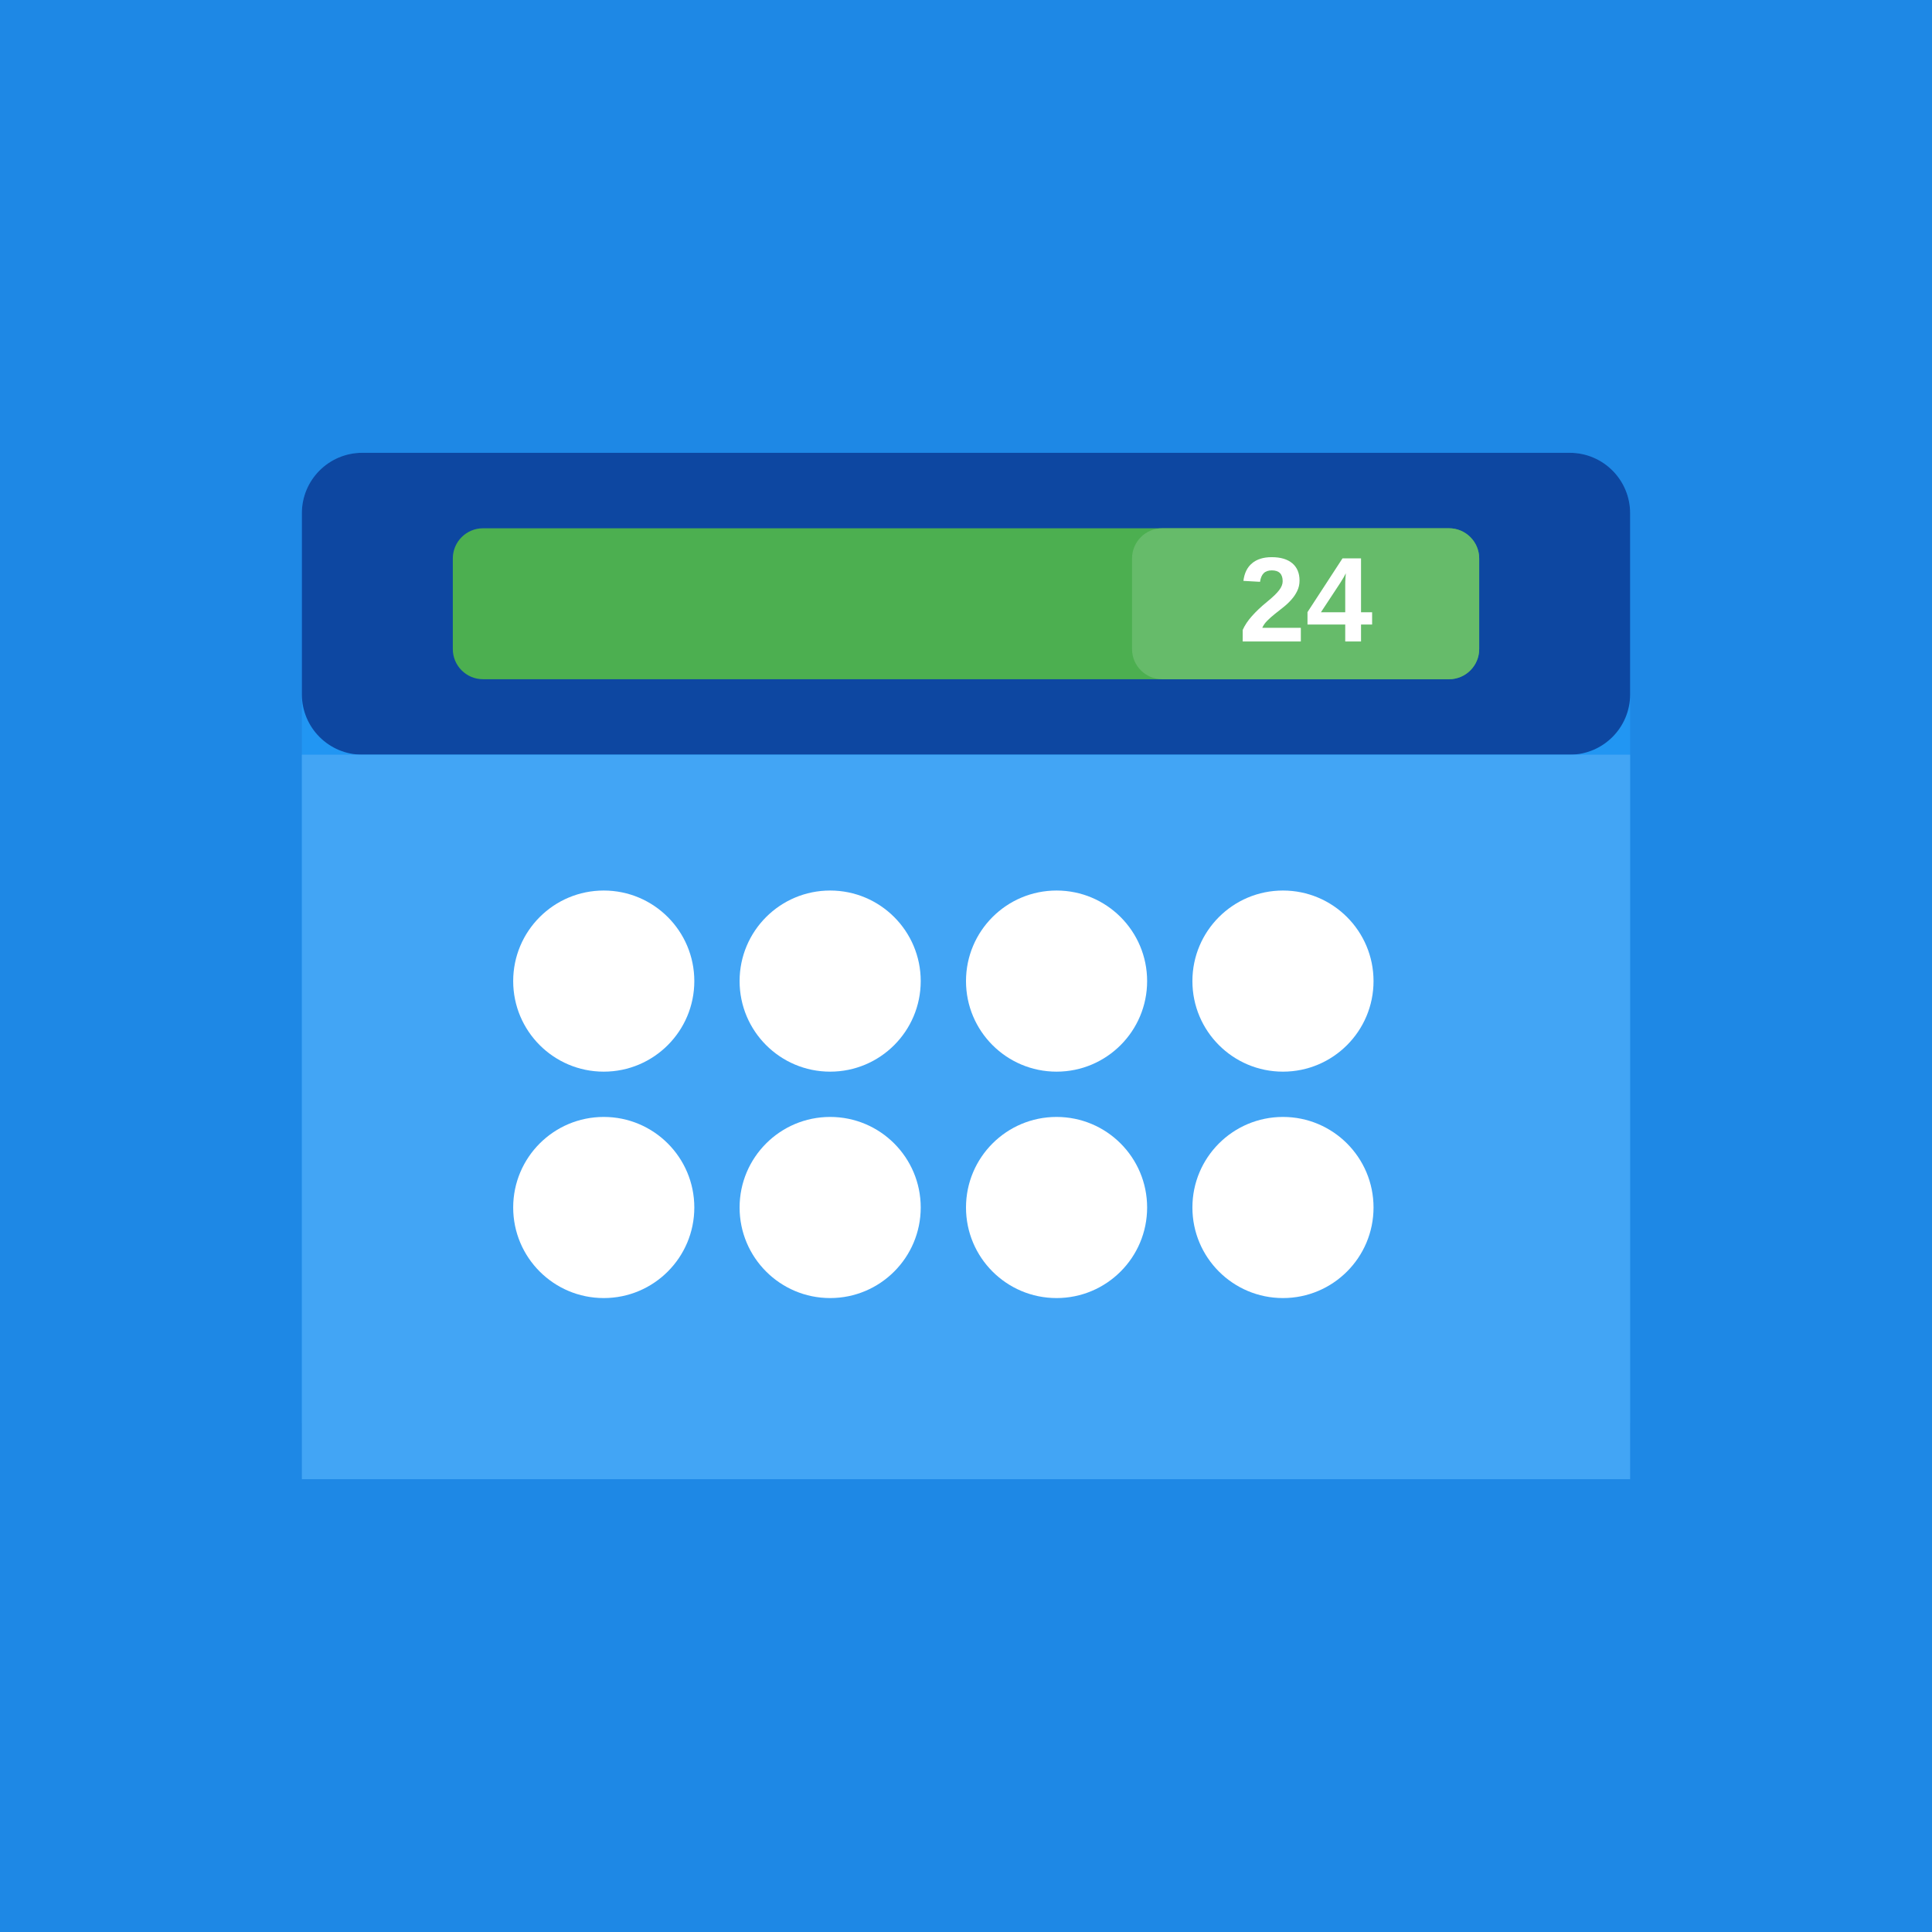
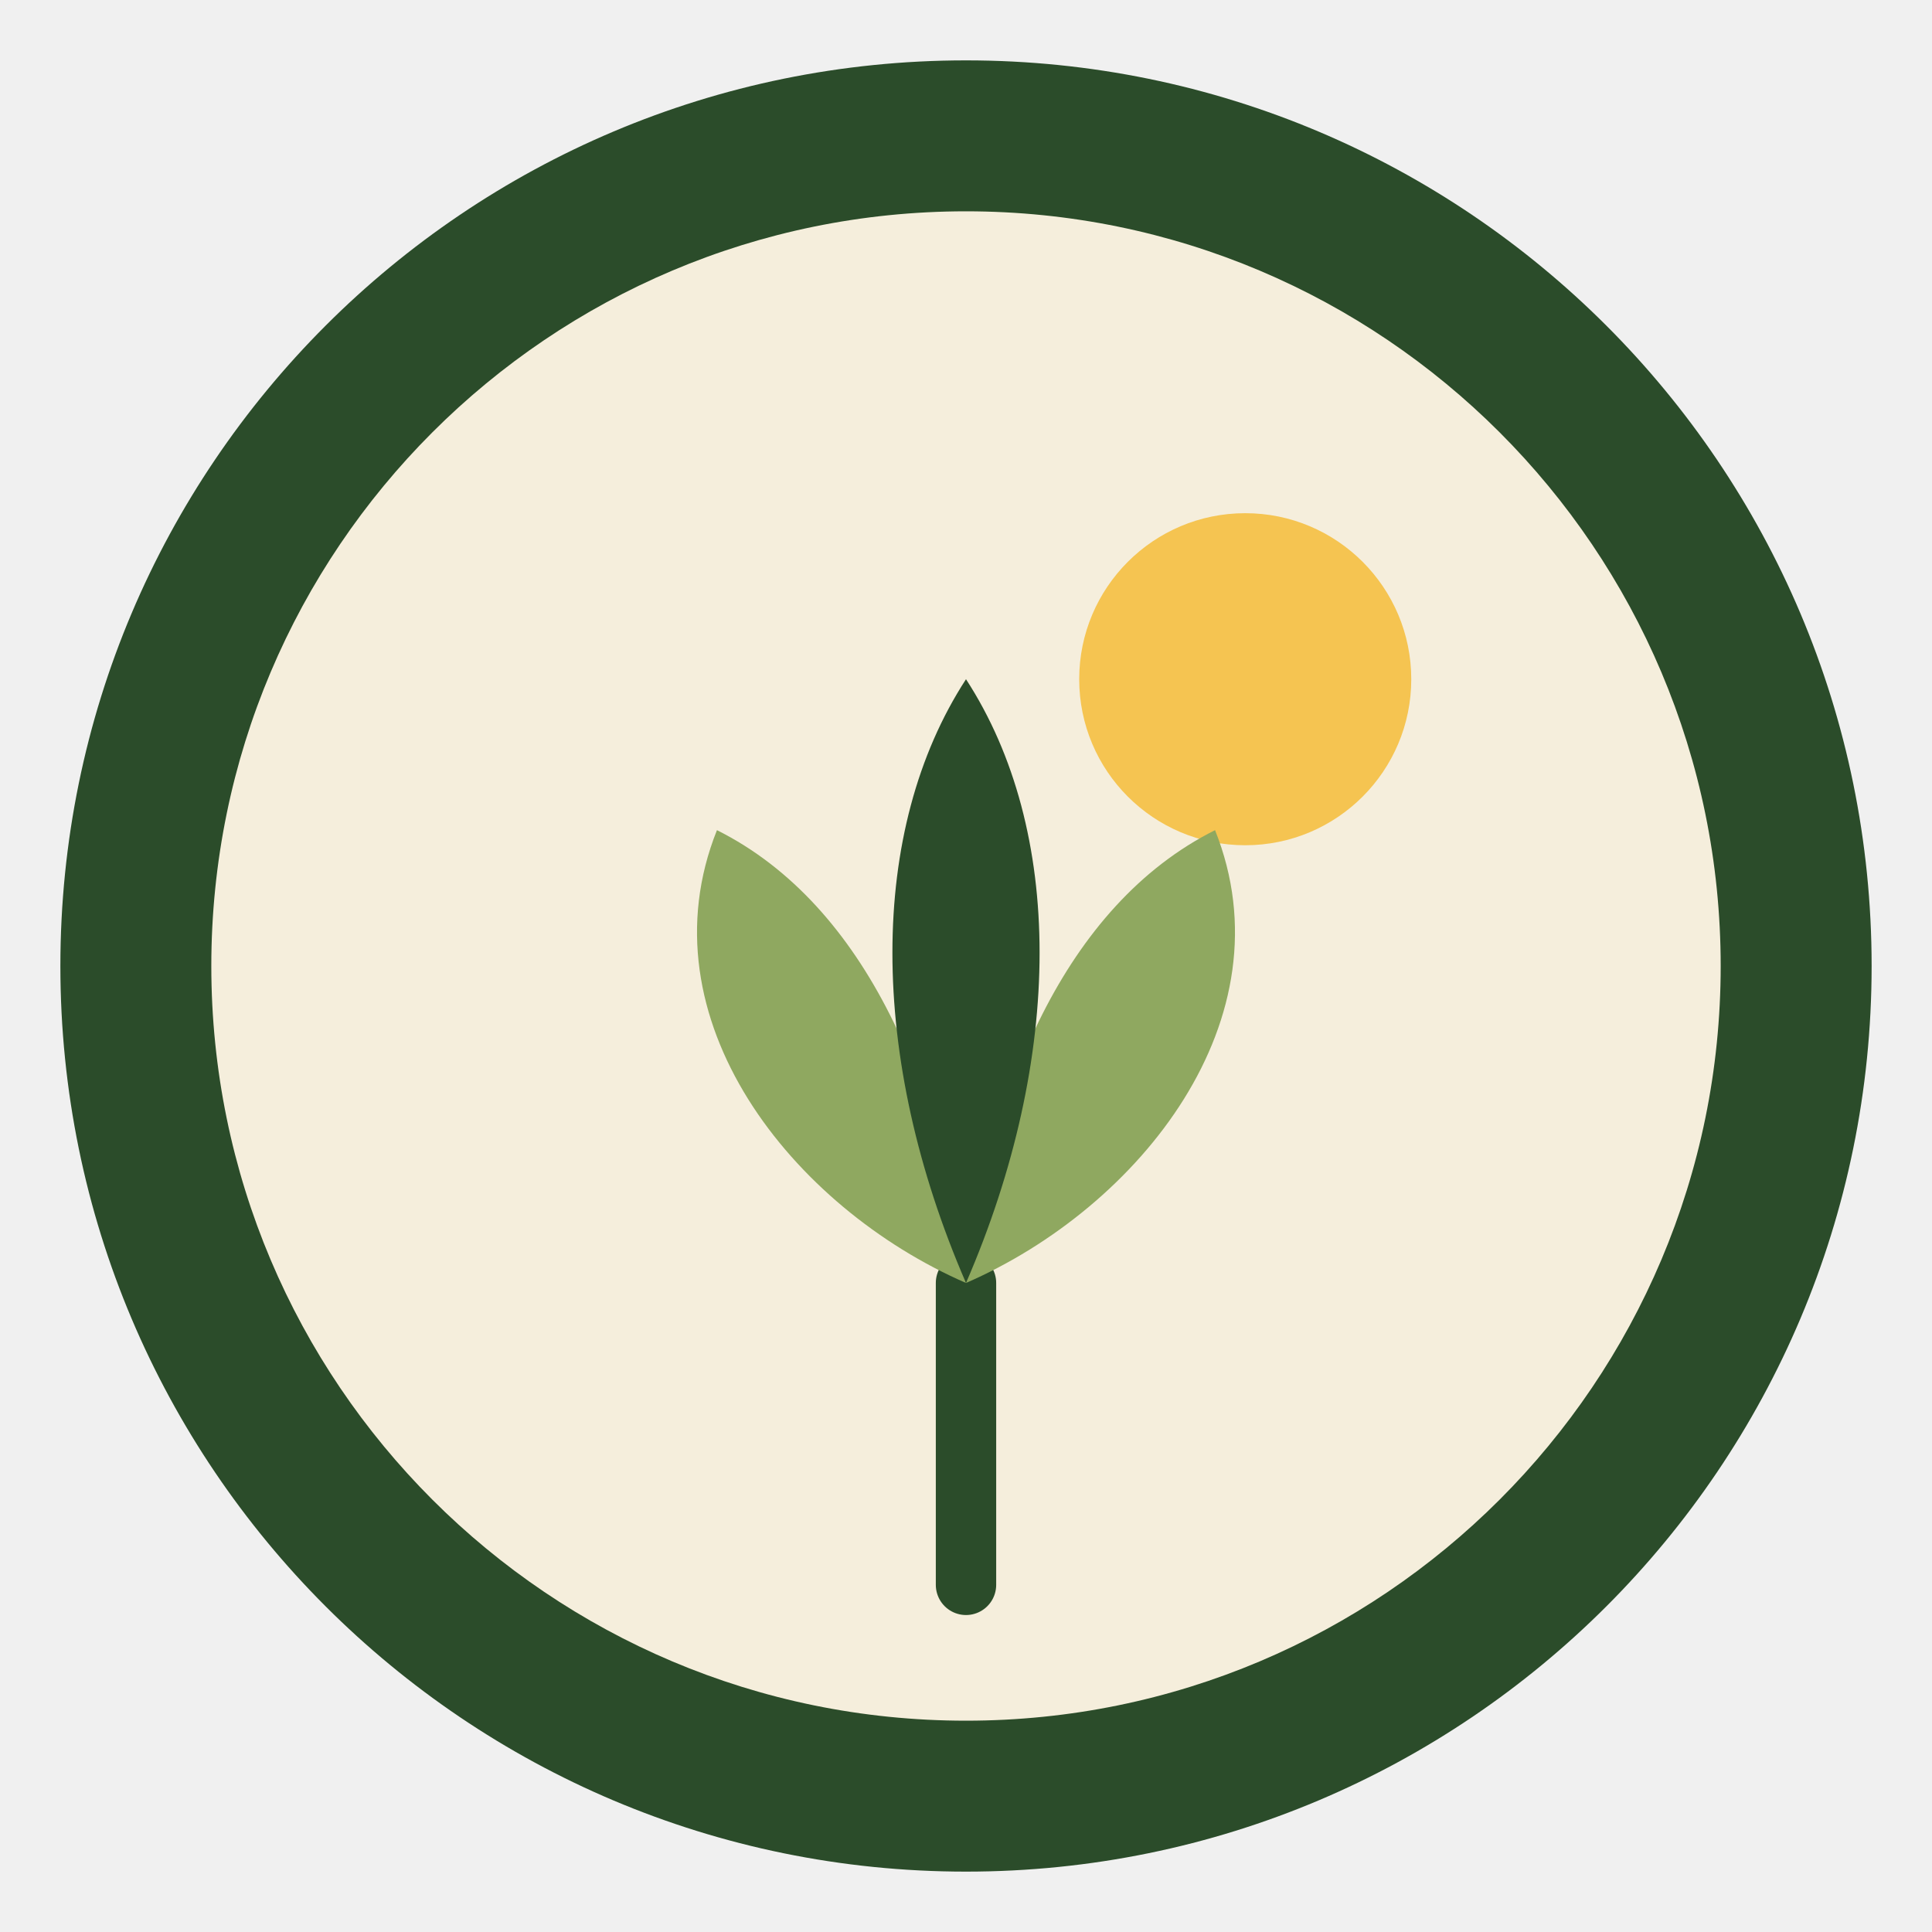
<svg xmlns="http://www.w3.org/2000/svg" viewBox="0 0 256 256">
-   <rect width="256" height="256" fill="#1e88e5" />
-   <rect x="40" y="60" width="176" height="136" rx="8" fill="#2196f3" />
-   <rect x="40" y="60" width="176" height="40" rx="8" fill="#0d47a1" />
-   <rect x="40" y="100" width="176" height="96" fill="#42a5f5" />
-   <rect x="60" y="70" width="136" height="20" rx="4" fill="#4caf50" />
-   <circle cx="80" cy="130" r="12" fill="#fff" />
-   <circle cx="110" cy="130" r="12" fill="#fff" />
-   <circle cx="140" cy="130" r="12" fill="#fff" />
-   <circle cx="170" cy="130" r="12" fill="#fff" />
-   <circle cx="80" cy="160" r="12" fill="#fff" />
-   <circle cx="110" cy="160" r="12" fill="#fff" />
-   <circle cx="140" cy="160" r="12" fill="#fff" />
-   <circle cx="170" cy="160" r="12" fill="#fff" />
-   <rect x="150" y="70" width="46" height="20" rx="4" fill="#66bb6a" />
-   <text x="173" y="85" font-family="Arial, sans-serif" font-size="16" font-weight="bold" fill="#fff" text-anchor="middle">24</text>
+   <circle cx="128" cy="128" r="120" fill="#2b4c2a" />
+   <circle cx="128" cy="128" r="100" fill="#f5eedc" />
+   <circle cx="165" cy="90" r="22" fill="#f5c451" />
+   <path d="M 128 210 L 128 170" stroke="#2b4c2a" stroke-width="8" stroke-linecap="round" />
+   <path d="M 128 170 C 105 160, 85 135, 95 110 C 115 120, 125 145, 128 170" fill="#8fa860" />
+   <path d="M 128 170 C 151 160, 171 135, 161 110 C 141 120, 131 145, 128 170" fill="#8fa860" />
+   <path d="M 128 170 C 115 140, 115 110, 128 90 C 141 110, 141 140, 128 170" fill="#2b4c2a" />
</svg>
